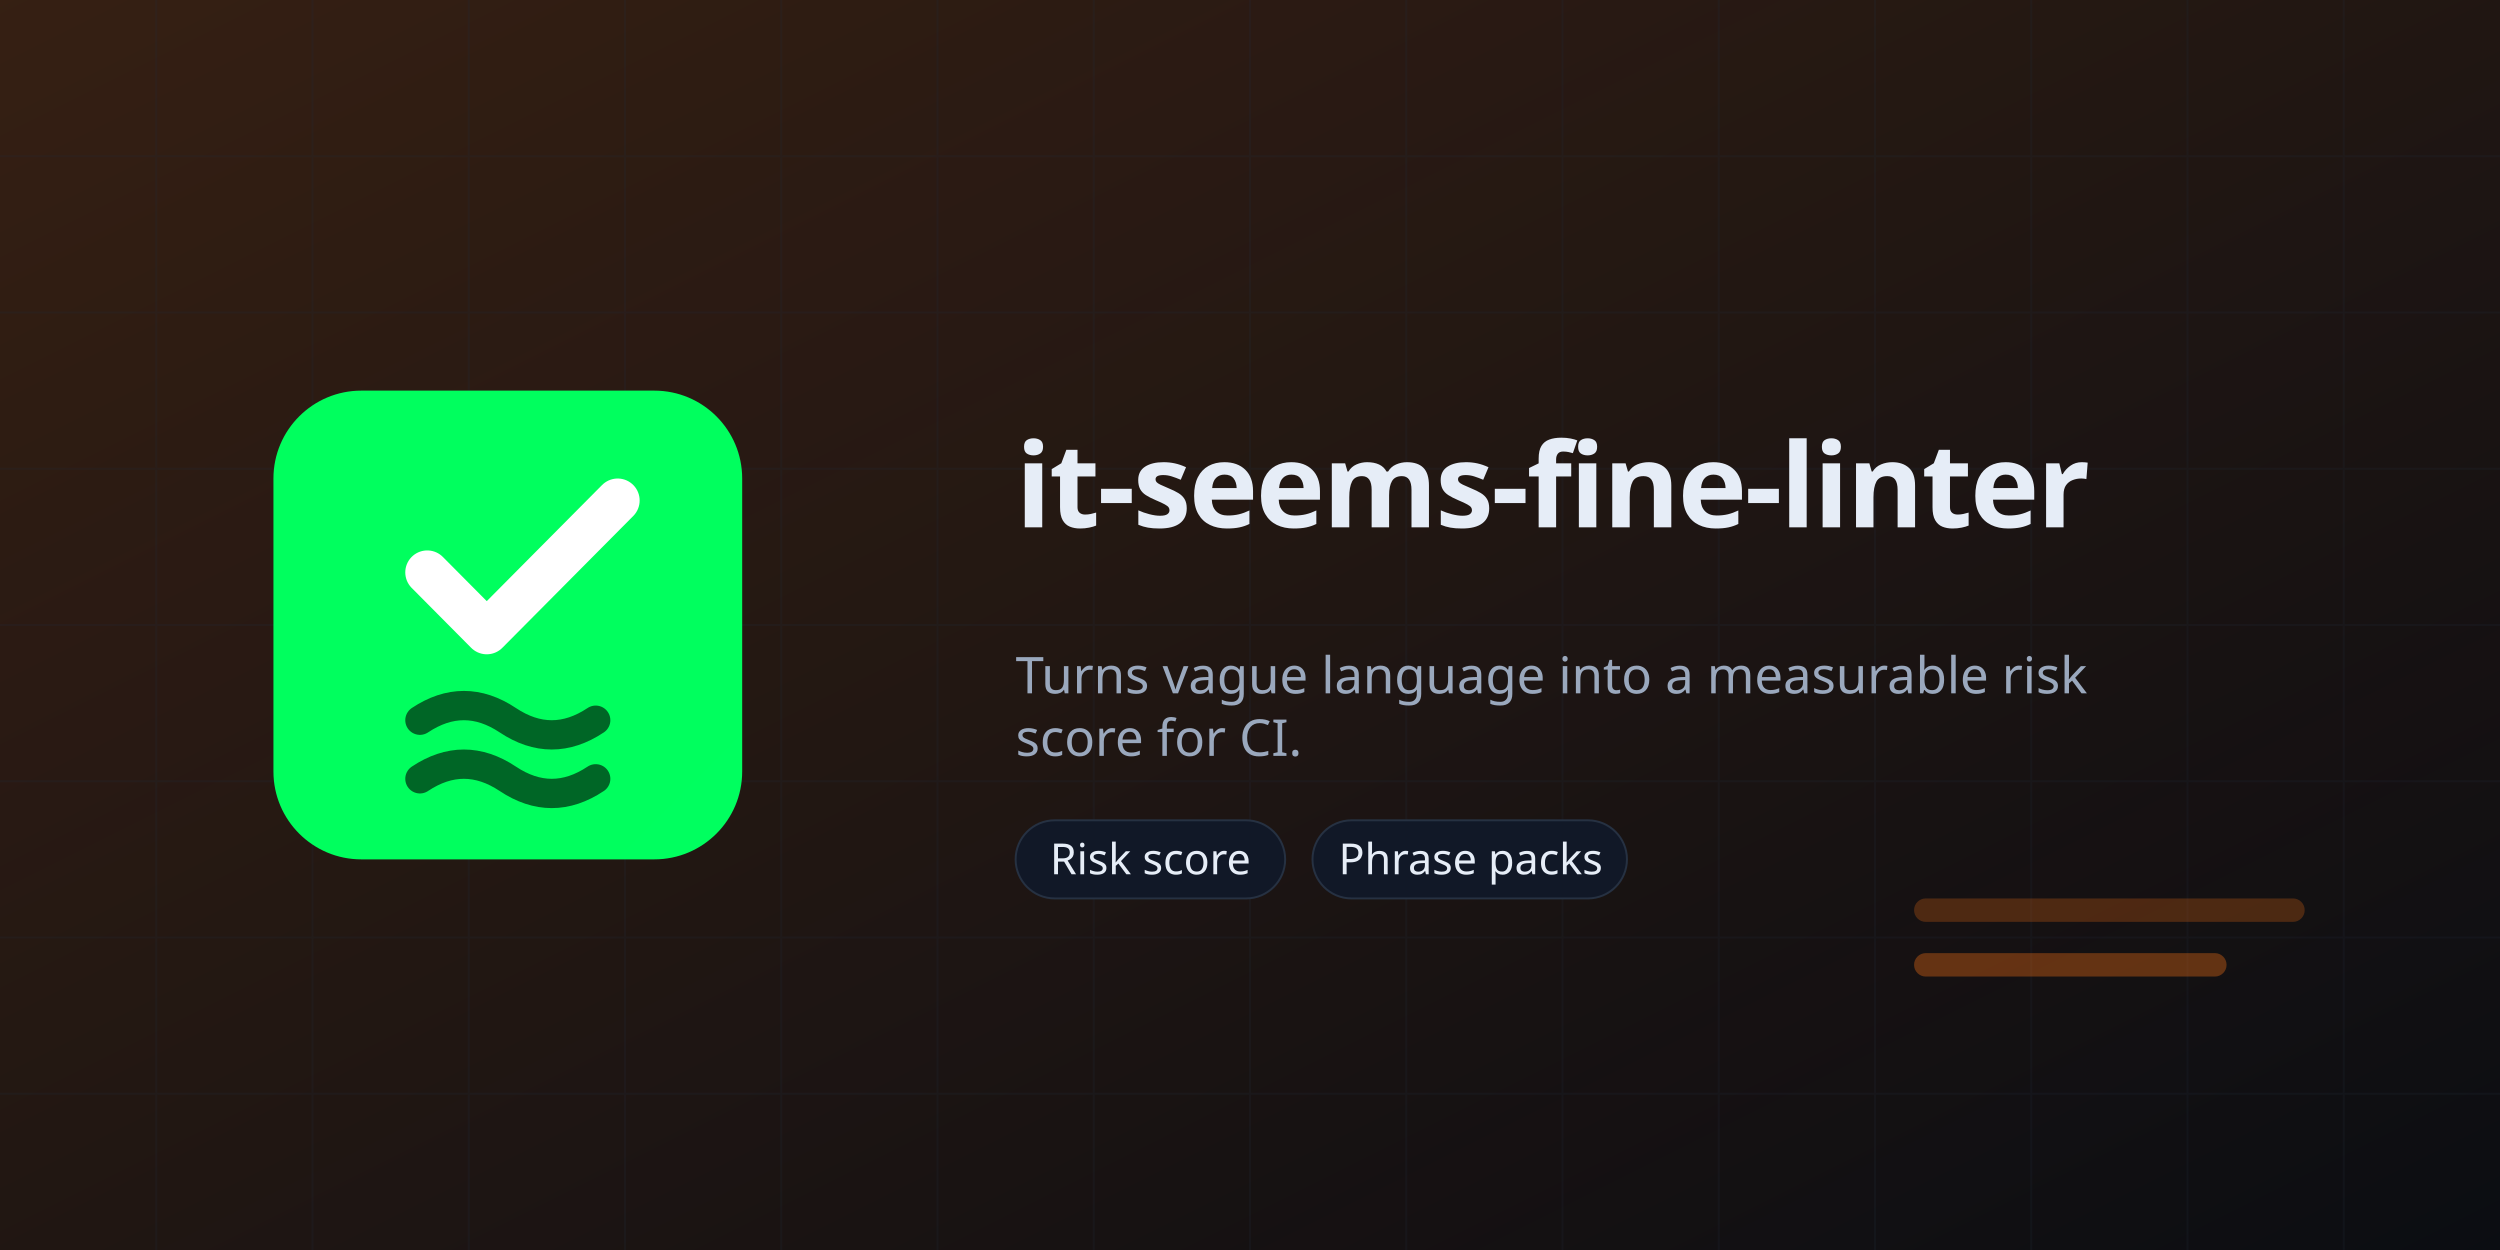
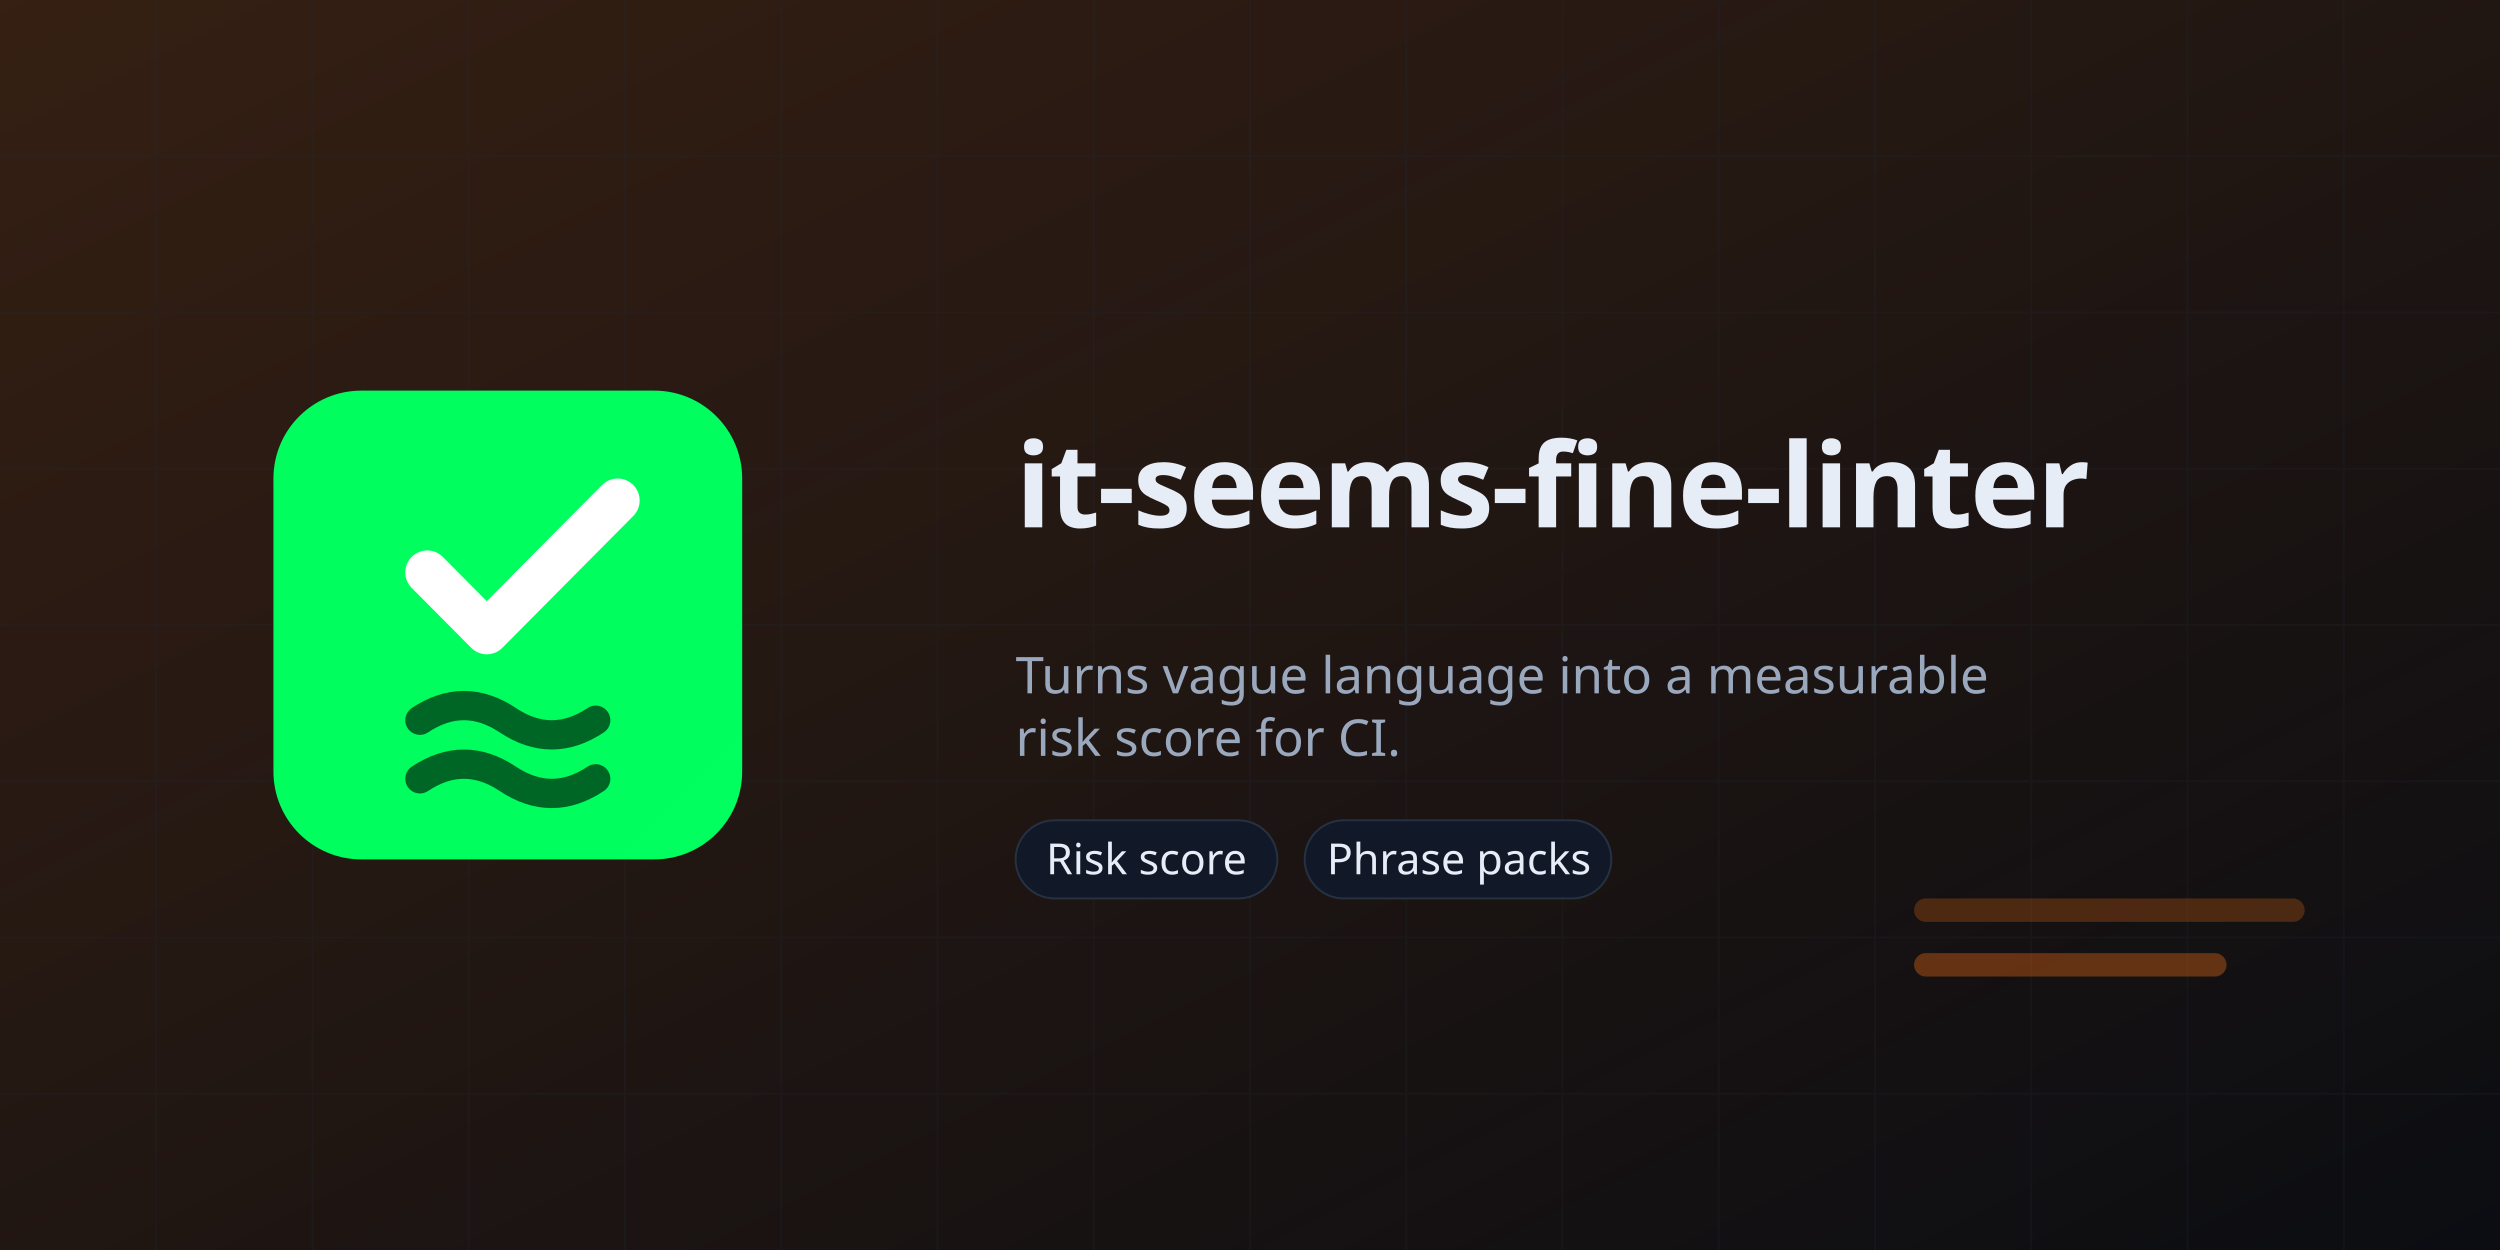
<svg xmlns="http://www.w3.org/2000/svg" width="1280" height="640" fill="none" style="color-scheme:light dark" viewBox="0 0 1280 640">
  <style>text{font-family:"Space Grotesk","Sora","IBM Plex Sans",sans-serif}</style>
  <defs>
    <linearGradient id="edge" x1="0" x2="1" y1="0" y2="1">
      <stop offset="0" stop-color="#F97316" stop-opacity=".18" />
      <stop offset="1" stop-color="#F97316" stop-opacity="0" />
    </linearGradient>
  </defs>
  <path fill="#0B0D12" d="M0 0h1280v640H0z" />
  <path fill="url(#edge)" d="M0 0h1280v640H0z" />
  <path stroke="#1F2A37" d="M80 0v640M160 0v640M240 0v640M320 0v640M400 0v640M480 0v640M560 0v640M640 0v640M720 0v640M800 0v640M880 0v640M960 0v640m80-640v640m80-640v640m80-640v640M0 80h1280M0 160h1280M0 240h1280M0 320h1280M0 400h1280M0 480h1280M0 560h1280" opacity=".22" />
  <g transform="translate(140 200)scale(3.75)">
    <g clip-path="url(#clip0_314_93)">
      <path fill="url(#paint0_linear_314_93)" d="M52 0H12C5.373 0 0 5.373 0 12v40c0 6.627 5.373 12 12 12h40c6.627 0 12-5.373 12-12V12c0-6.627-5.373-12-12-12" />
      <path stroke="#fff" stroke-linecap="round" stroke-linejoin="round" stroke-width="6" d="M21 24.818 29.125 33 47 15" />
      <path stroke="#000" stroke-linecap="round" stroke-width="4" d="M20 53q6-4 12 0t12 0m-24-8q6-4 12 0t12 0" opacity=".6" />
    </g>
    <defs>
      <linearGradient id="paint0_linear_314_93" x1="0" x2="4096" y1="0" y2="4096" gradientUnits="userSpaceOnUse">
        <stop stop-color="#00FF5E" />
        <stop offset="1" stop-color="#00F583" />
      </linearGradient>
      <clipPath id="clip0_314_93">
        <path fill="#fff" d="M0 0h64v64H0z" />
      </clipPath>
    </defs>
  </g>
  <text x="520" y="270" fill="#E6EDF7" font-size="60" font-weight="700" letter-spacing="-.02em">it-seems-fine-linter</text>
-   <text x="520" y="355" fill="#9AA8BD" font-size="26">Turns vague language into a measurable risk</text>
-   <text x="520" y="387" fill="#9AA8BD" font-size="26">score for CI.</text>
+   <text x="520" y="355" fill="#9AA8BD" font-size="26">Turns vague language into a measurable</text>
+   <text x="520" y="387" fill="#9AA8BD" font-size="26">risk score for CI.</text>
  <g transform="translate(520 420)">
-     <rect width="138" height="40" fill="#111827" stroke="#263142" rx="20" />
-     <text x="69" y="20" fill="#E6EDF7" dominant-baseline="middle" font-size="22" text-anchor="middle">Risk score</text>
+     <rect width="134" height="40" fill="#111827" stroke="#263142" rx="20" />
+     <text x="67" y="20" fill="#E6EDF7" dominant-baseline="middle" font-size="22" text-anchor="middle">Risk score</text>
  </g>
-   <g transform="translate(672 420)">
-     <rect width="161" height="40" fill="#111827" stroke="#263142" rx="20" />
-     <text x="81" y="20" fill="#E6EDF7" dominant-baseline="middle" font-size="22" text-anchor="middle">Phrase packs</text>
+   <g transform="translate(668 420)">
+     <rect width="157" height="40" fill="#111827" stroke="#263142" rx="20" />
+     <text x="79" y="20" fill="#E6EDF7" dominant-baseline="middle" font-size="22" text-anchor="middle">Phrase packs</text>
  </g>
  <rect width="200" height="12" x="980" y="460" fill="#F97316" fill-opacity=".25" rx="6" />
  <rect width="160" height="12" x="980" y="488" fill="#F97316" fill-opacity=".35" rx="6" />
</svg>
